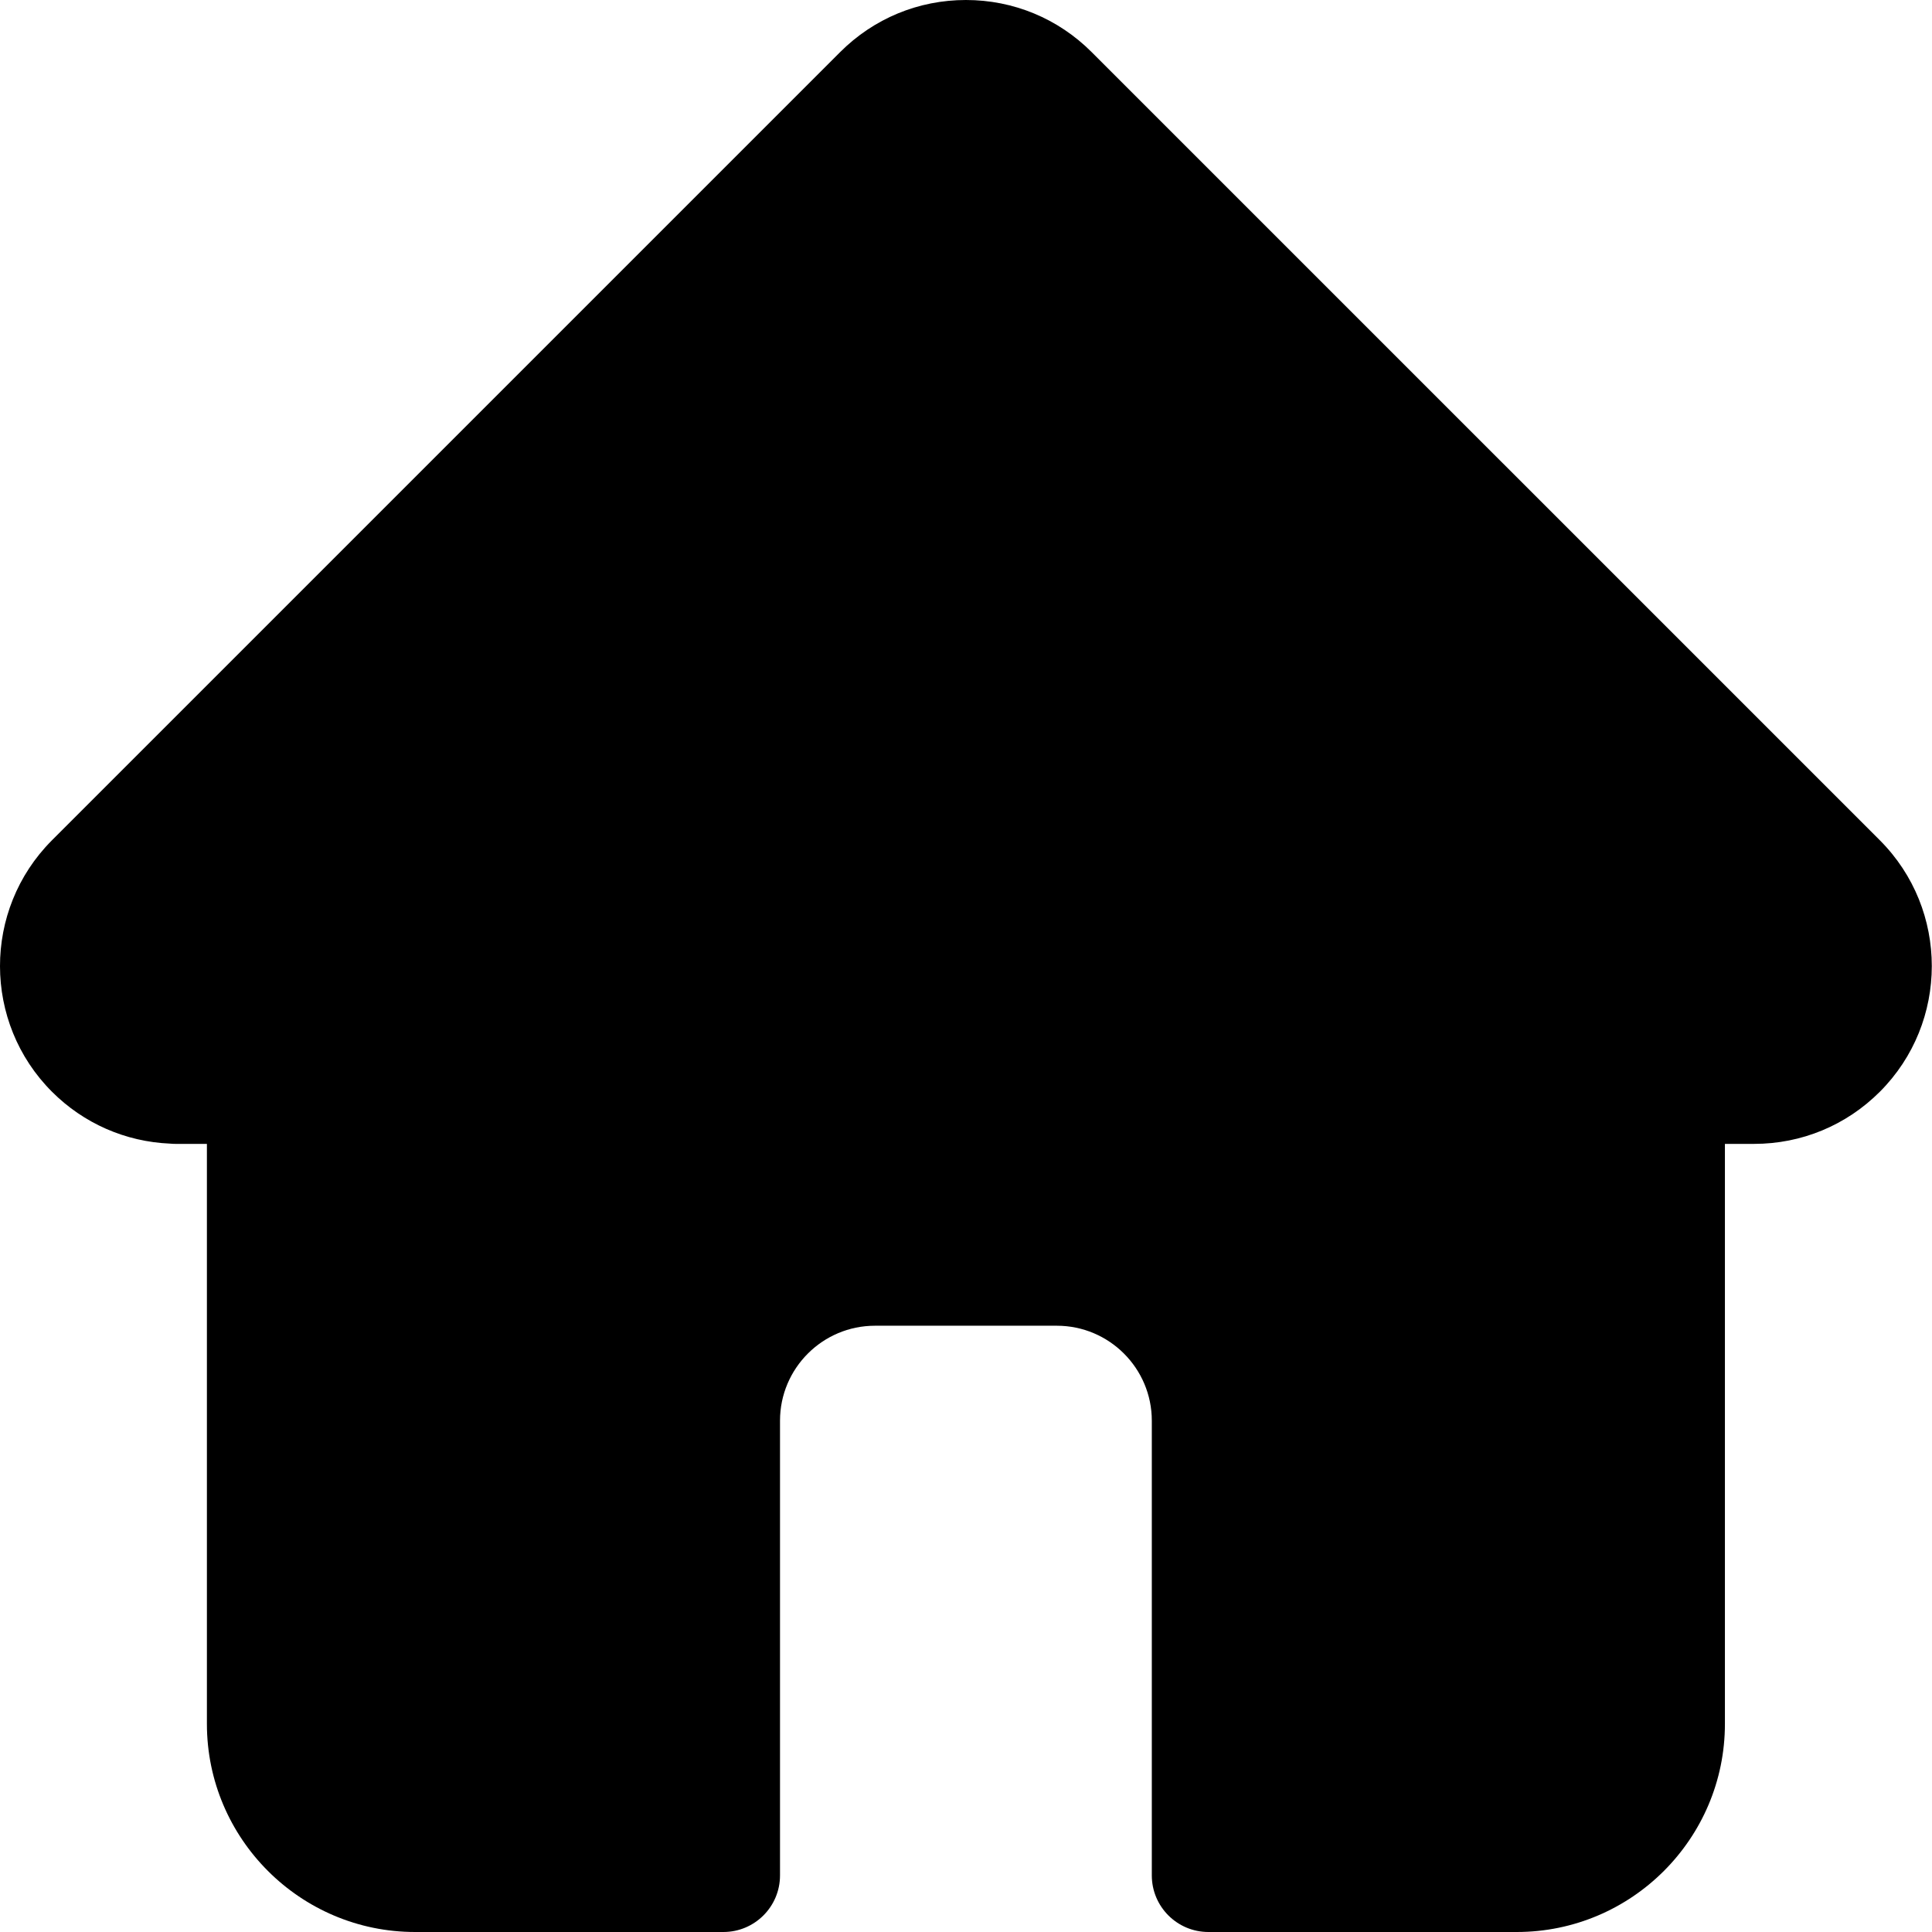
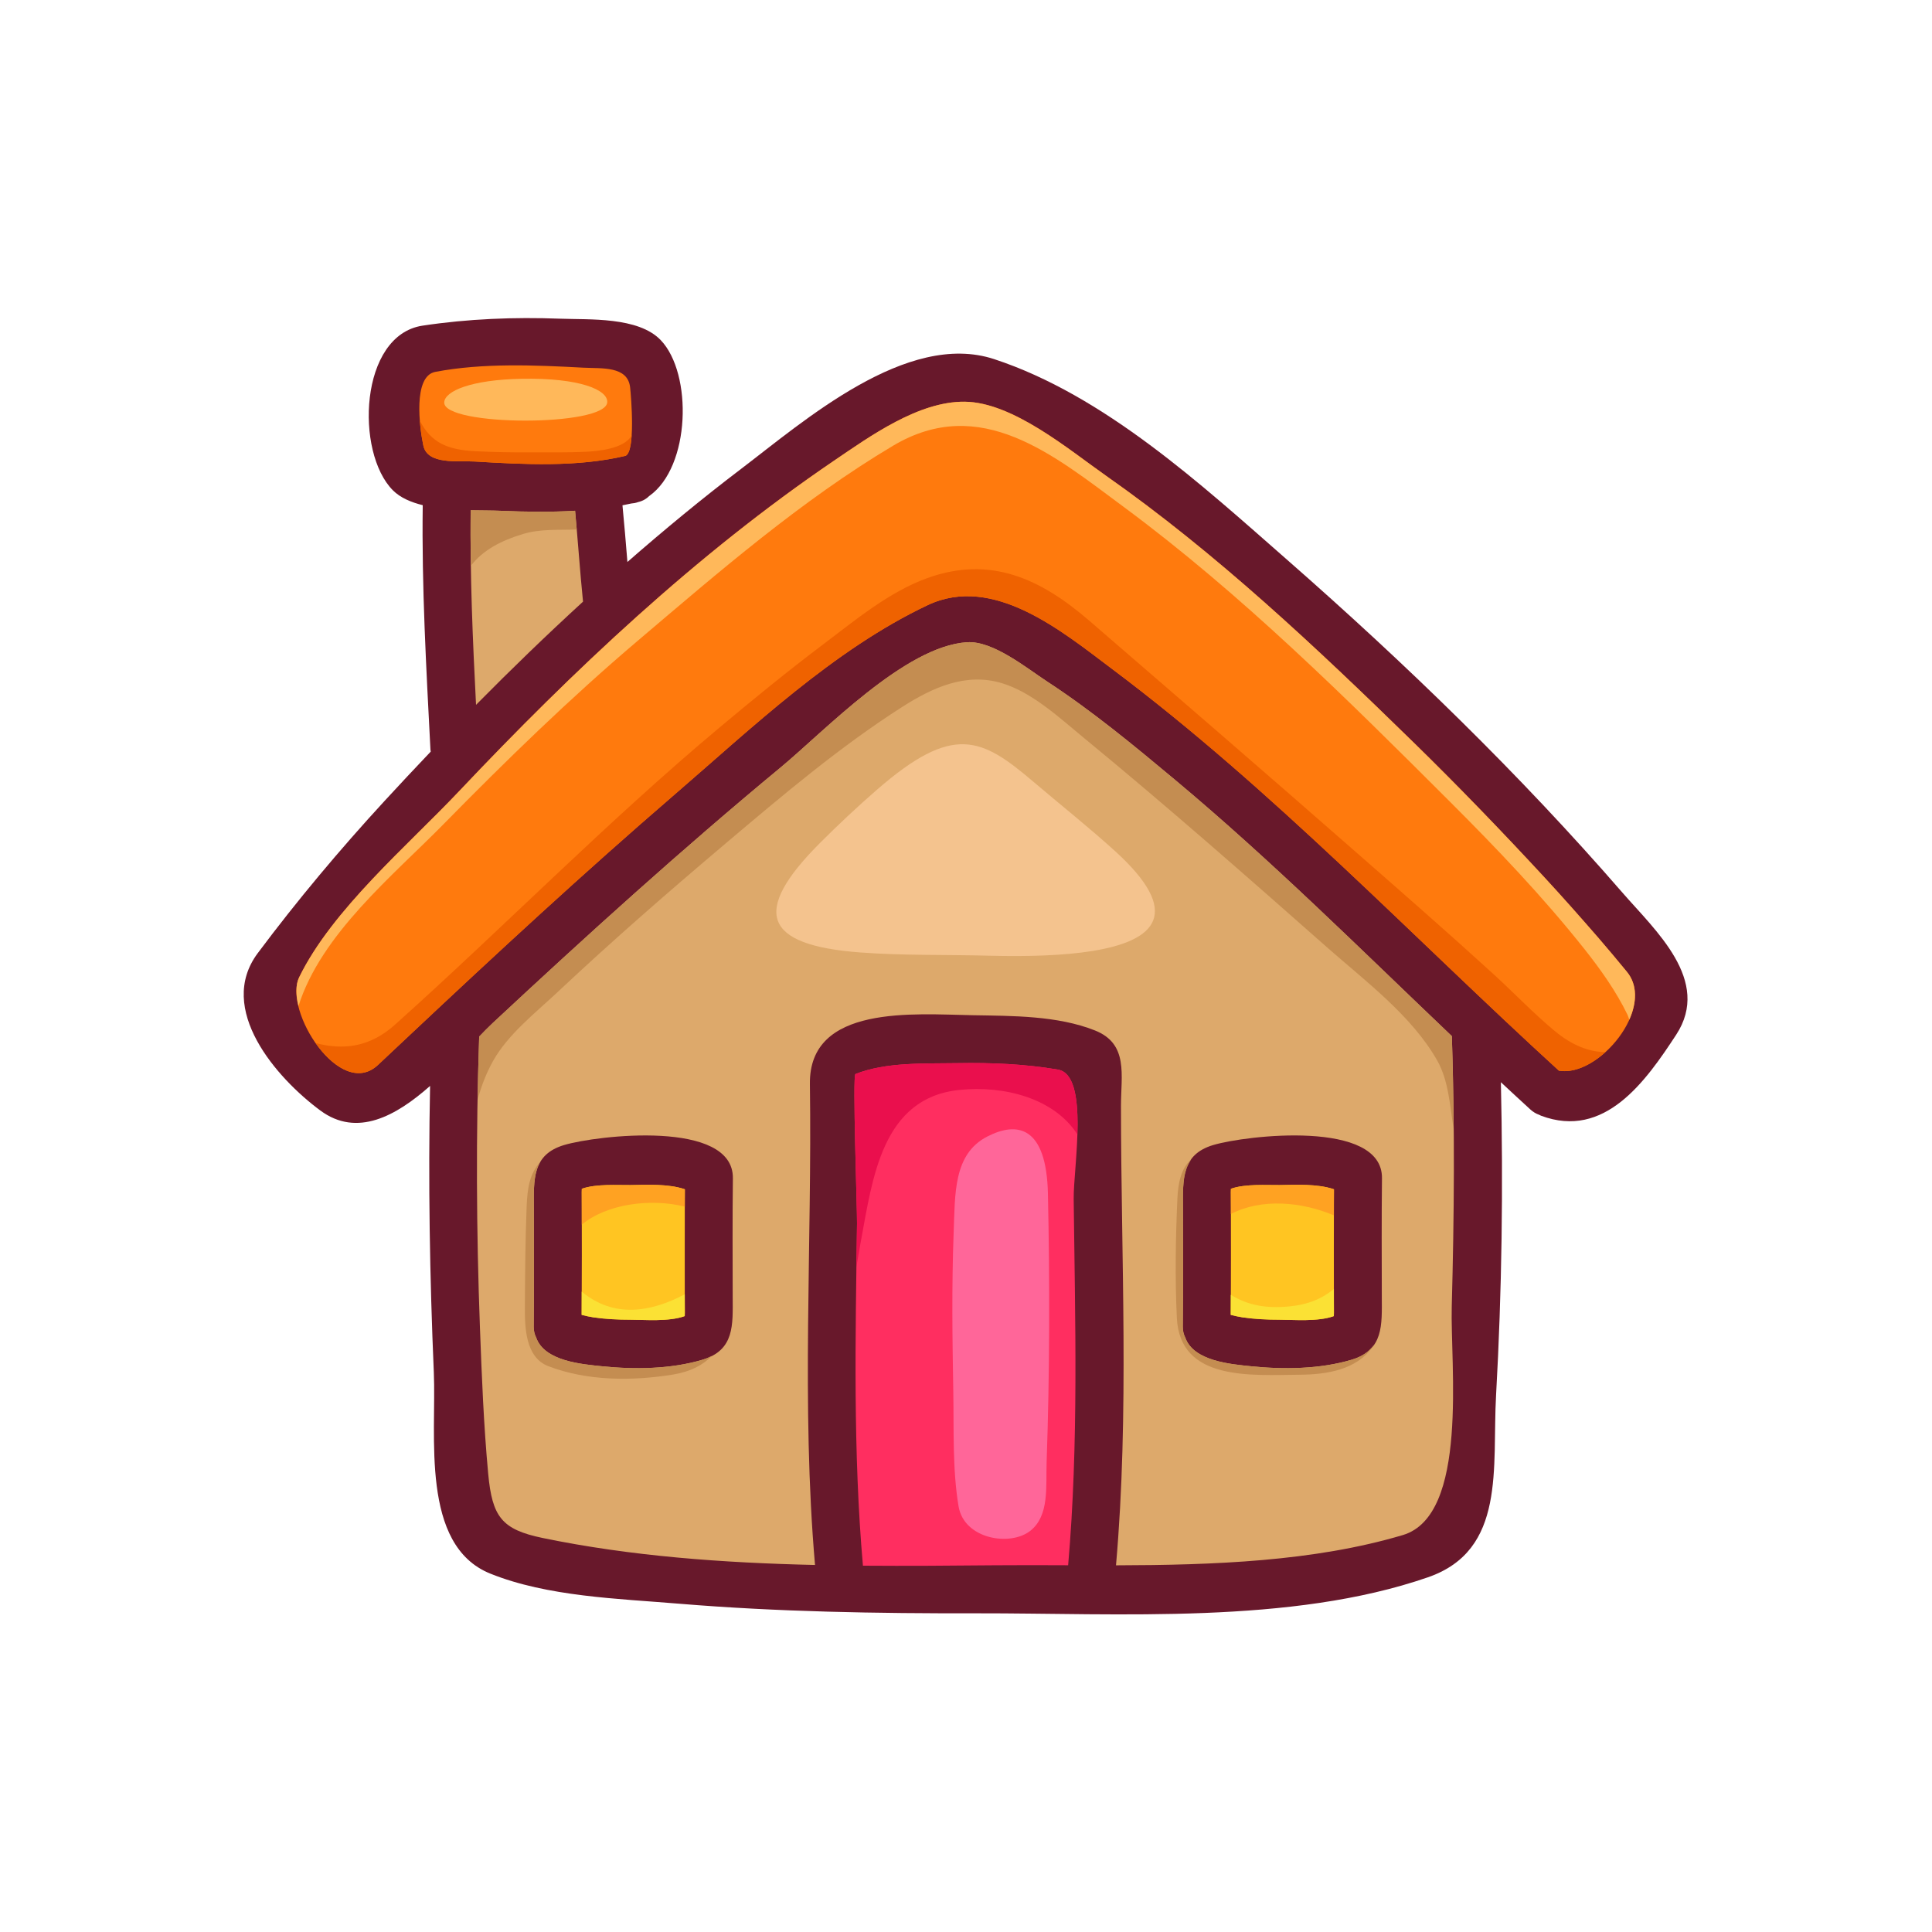
- <svg xmlns="http://www.w3.org/2000/svg" height="512pt" viewBox="0 0 512 512" width="512pt">
-   <path d="m498.195 222.695c-.012-.012-.023-.023-.035-.035l-208.855-208.848c-8.902-8.906-20.738-13.812-33.328-13.812-12.59 0-24.426 4.902-33.332 13.809l-208.746 208.742c-.07.07-.141.145-.211.215-18.281 18.387-18.25 48.219.09 66.559 8.379 8.383 19.445 13.238 31.277 13.746.48.047.965.07 1.453.07h8.324v153.699c0 30.414 24.746 55.16 55.168 55.16h81.711c8.281 0 15-6.715 15-15v-120.5c0-13.879 11.289-25.168 25.168-25.168h48.195c13.879 0 25.168 11.289 25.168 25.168v120.5c0 8.285 6.715 15 15 15h81.711c30.422 0 55.168-24.746 55.168-55.16v-153.699h7.719c12.586 0 24.422-4.902 33.332-13.809 18.359-18.371 18.367-48.254.023-66.637zm0 0" />
+ <svg xmlns="http://www.w3.org/2000/svg" id="Construction_Tool" height="512" viewBox="-70.866 -70.866 850.394 850.394" width="512">
+   <g>
+     <path d="m81.915 549.277c-.316 30.75-.898 88 48.75 108.004 68.57 22.875 158.219 18.063 222 20.25 72.141-.441 146.043 5.961 217.489-17.961 54.246-18.77 54.945-71.449 55.32-99.754.996-32.953 3.059-65.254 3.004-99.372 37.461-4.457 59.504-38.148 70.488-54.93 30.895-50.41-8.387-87.184-26.816-108.574-44.059-51-97.895-103.828-158.098-156.199-74.824-64.508-153.179-137.137-250.277-59.683-12.676-49.402-65.629-51.32-102.152-50.184-42.16-.137-89.121 1.859-103.676 50.246-9.336 28.316-5.914 69.957 18.984 92.727.289 24.258 1.441 48.316 2.648 71.844-3.148 3.367-6.281 6.75-9.398 10.137-28.238 36.207-78.402 73.051-71.27 121.461 9.051 45.738 48.652 80.504 80.98 84.09-.085 28.226 1.931 58.043 2.024 87.898z" fill="none" />
+     <g>
+       <path d="m118.439 407.116c-.852 42.035-.152 84.11 1.648 126.103 1.18 27.594-6.059 76.102 24.871 88.566 25.191 10.145 56.281 11.008 82.949 13.23 43.535 3.617 87.344 4.316 131.012 4.238 62.605-.105 138.496 4.996 198.723-15.848 34.594-11.969 28.223-48.375 30.008-80.188 2.578-45.793 3.164-91.833 2.117-137.731 4.324 4.016 8.633 8.043 12.996 12.016 1.227 1.117 2.527 1.867 3.844 2.316.277.129.516.289.813.402 28.02 10.52 46.07-15.098 59.516-35.648 15.609-23.875-9.227-45.887-23.691-62.559-45.371-52.297-95.52-100.855-147.555-146.469-37.668-33.02-80.453-72.379-128.965-88.336-38.415-12.629-83.852 27.395-111.368 48.297-17.152 13.031-33.789 26.781-50.059 40.988-.684-8.32-1.363-16.637-2.176-24.945 1.301-.234 2.586-.523 3.879-.797.953-.066 1.941-.23 3.004-.617 2.109-.496 3.691-1.465 4.891-2.672 18.227-12.871 19.137-53.887 5.078-68.602-9.902-10.359-31.496-8.965-44.285-9.449-20.195-.766-40.578.043-60.566 3.063-27.828 4.207-29.715 55.813-13.031 72.496 3.277 3.277 7.941 5.234 13.113 6.527-.488 35.984 1.555 71.738 3.398 107.676.016.285.086.523.121.793-6.855 7.211-13.66 14.461-20.375 21.766-19.672 21.391-38.371 43.664-55.762 66.941-18.379 24.605 8.238 55 27.578 69.289 16.16 11.935 33.356 2.357 48.274-10.846z" fill="#68182b" />
+       <path d="m399.291 618.105c-10.984-.043-21.789-.09-32.281.008-19.137.184-38.555.328-58.047.18-4.383-50.098-3.289-100.492-2.598-150.724.078-5.742-2.043-65.16-.699-65.688 13.594-5.387 30.855-4.535 45.215-4.793 14.625-.258 29.485.383 43.918 2.844 13.957 2.371 6.773 43.293 6.93 56.945.632 53.732 2.226 107.639-2.438 161.228z" fill="#ff2e60" />
+       <path d="m115.493 125.315c-1.746-8.066-4.668-30.609 5.238-32.496 21.023-4 43.902-2.988 65.148-1.848 8.008.43 19.582-.875 20.617 8.723.449 4.133 2.453 28.422-2.094 30.098-21.332 5.023-44.535 3.785-66.242 2.484-7.401-.441-20.823 1.563-22.667-6.961z" fill="#ff7a0d" />
+       <path d="m185.759 193.956c-16.082 14.734-31.77 29.902-47.09 45.426-1.465-28.543-2.684-57.027-2.371-85.641 4.953.09 9.637.066 13.426.23 10.699.469 21.66.625 32.543-.02 1.258 13.329 2.148 26.685 3.492 40.005z" fill="#dda96b" />
+       <path d="m60.802 359.323c14.492-29.754 47.863-58.059 70.359-81.875 50.078-52.996 104.461-104.348 164.898-145.414 16.066-10.91 37.371-26.277 57.688-26.078 21.145.211 45.833 21.086 62.086 32.492 48.703 34.156 92.695 75.672 135.16 117.148 19.77 19.309 38.957 39.203 57.723 59.484 8.199 8.867 16.195 17.918 24.113 27.031 4.199 4.848 8.293 9.789 12.379 14.734 13.145 15.938-12.555 46.645-29.906 43.551-65.172-59.523-125.621-123.496-196.508-176.699-22.156-16.625-52.344-41.898-81.317-28.211-41.371 19.551-77.52 54.176-111.824 83.727-39.551 34.086-77.902 69.57-115.949 105.324-4.734 4.445-9.457 8.898-14.199 13.348-16.723 15.704-41.765-24.07-34.703-38.562z" fill="#ff7a0d" />
+       <path d="m230.544 499.844c.016 2.34.016 4.688.027 7.035 0 .625-.02 1.078-.039 1.547-6.961 2.563-17.832 1.59-23.941 1.59-5.434 0-10.957-.25-16.336-1.051-1.719-.254-3.414-.656-5.102-1.074.059-8.754.074-17.508.082-26.254 0-6.903-.008-13.798-.027-20.7 0-2.34-.016-4.684-.02-7.031-.008-.613.02-1.055.039-1.516 6.32-2.254 15.867-1.543 21.375-1.621 6.98-.109 16.719-.66 23.984 1.852-.016 2.074-.023 4.152-.027 6.227-.027 6.766-.027 13.535-.027 20.298-.007 6.901 0 13.795.012 20.698z" fill="#ffc522" />
+       <path d="m568.138 504.215c1.082-39.673 1.383-79.353.047-119.017-40.031-38.109-79.141-77.109-121.68-112.668-18.219-15.219-36.656-30.473-56.559-43.48-8.918-5.824-23.668-17.934-35.133-17.23-27.344 1.688-62.754 39.129-82.121 55.156-43.523 36.023-85.43 73.992-126.746 112.516-1.805 1.68-3.797 3.715-5.895 5.906-1.461 42.668-1.25 85.453.336 128.11.801 21.457 1.648 42.953 3.633 64.336 1.77 18.934 5.934 24.523 23.996 28.258 38.945 8.059 79.445 10.949 119.859 11.875-6.113-70.41-1.262-141.114-2.25-211.665-.5-35.094 45.762-30.777 71.719-30.316 17.496.316 37.184.145 53.723 6.691 14.879 5.895 11.477 19.578 11.477 33.25.027 67.337 3.691 135.013-2.188 202.196 42.828-.098 87.168-1.688 126.266-13.328 29.138-8.68 20.817-75 21.516-100.59zm-316.5-4.371c.043 12.438.887 23.551-13.301 27.797-13.848 4.148-29.914 4.34-44.191 2.875-8.887-.91-25.32-2.223-28.992-12.59-.699-1.371-1.133-2.98-1.105-4.891.184-17.363.117-34.734.066-52.099-.027-12.438-.883-23.551 13.309-27.797 14.305-4.277 74.586-11.355 74.297 14.609-.2 17.364-.122 34.732-.083 52.096zm285.715 0c.035 12.438.883 23.551-13.301 27.797-13.855 4.148-29.914 4.34-44.203 2.875-8.879-.91-25.293-2.223-28.984-12.57-.707-1.379-1.137-2.992-1.113-4.91.203-17.363.125-34.734.078-52.099-.035-12.438-.883-23.551 13.301-27.797 14.313-4.285 74.582-11.355 74.297 14.609-.192 17.363-.118 34.731-.075 52.095z" fill="#dda96b" />
+       <path d="m516.26 499.844c0 2.34.016 4.688.02 7.035 0 .625-.02 1.078-.039 1.555-6.965 2.555-17.836 1.582-23.941 1.582-5.43 0-10.953-.25-16.332-1.051-1.723-.254-3.414-.656-5.109-1.074.066-8.754.078-17.508.086-26.254 0-6.903-.008-13.798-.02-20.7-.008-2.34-.016-4.684-.027-7.031 0-.613.02-1.055.039-1.516 6.32-2.254 15.867-1.543 21.379-1.621 6.98-.109 16.715-.66 23.98 1.852-.016 2.074-.02 4.152-.027 6.227-.02 6.766-.027 13.535-.027 20.298-.006 6.901-.002 13.795.018 20.698z" fill="#ffc522" />
+       <path d="m394.799 399.933c-14.434-2.461-29.293-3.102-43.918-2.844-14.359.258-31.621-.594-45.215 4.793-1.344.527.777 59.945.699 65.688-.094 6.414-.184 12.829-.277 19.247.68-3.859 1.293-7.719 2.012-11.579 5.102-27.449 9.266-62.836 43.223-66.344 20.059-2.074 41.813 3.719 52.036 19.547.428-13.883-.779-27.184-8.56-28.508z" fill="#ea0f4d" />
+       <path d="m363.654 429.417c-14.93 7.703-14.106 25.191-14.758 42.285-.883 23.423-.566 46.927-.152 70.356.281 16.465-.402 33.922 2.32 50.137 2.418 14.422 22.762 17.785 31.653 10.684 8.352-6.672 6.738-19.359 7.105-30.242 1.359-39.012 1.406-78.844.574-117.993-.633-29.942-13.547-32.032-26.742-25.227z" fill="#f69" />
+       <path d="m113.923 114.276c.336 4.395 1.016 8.457 1.57 11.039 1.844 8.523 15.266 6.52 22.668 6.961 21.707 1.301 44.91 2.539 66.242-2.484 1.691-.625 2.477-4.383 2.77-9.07-3.086 6.031-15.168 7.016-20.336 7.27-7.938.391-16.039.199-23.988.254-8.063.059-16.125-.109-24.172-.484-12.402-.572-19.797-3.673-24.754-13.486z" fill="#ef6200" />
+       <path d="m635.756 392.257c-7.191-.164-14.488-2.848-22.379-9.391-9.281-7.715-17.691-16.566-26.602-24.715-20.082-18.336-40.566-36.223-61.016-54.137-38.883-34.082-78.02-67.883-117.164-101.668-21.355-18.43-43.445-28.793-71.25-18.773-16.984 6.125-31.813 18.582-46.074 29.336-15.504 11.688-30.535 23.98-45.414 36.438-49.652 41.574-94.781 87.738-142.922 130.867-11.027 9.875-22.715 11.258-34.863 8.031 7.516 10.734 18.613 17.922 27.434 9.641 4.742-4.449 9.465-8.902 14.199-13.348 38.047-35.754 76.398-71.238 115.949-105.324 34.305-29.551 70.453-64.176 111.824-83.727 28.973-13.688 59.161 11.586 81.317 28.211 70.887 53.203 131.336 117.176 196.508 176.699 6.472 1.157 14.105-2.406 20.453-8.14z" fill="#ef6200" />
+       <path d="m158.767 95.862c-22.227.402-33.875 5.395-34.098 10.379-.496 10.59 71.297 10.863 71.758-.102.238-5.382-11.977-10.742-37.66-10.277z" fill="#ffb85a" />
+       <path d="m632.83 342.112c-7.918-9.113-15.914-18.164-24.113-27.031-18.766-20.281-37.953-40.176-57.723-59.484-42.465-41.477-86.457-82.992-135.16-117.148-16.254-11.406-40.941-32.281-62.086-32.492-20.316-.199-41.621 15.168-57.688 26.078-60.438 41.066-114.82 92.418-164.898 145.414-22.496 23.816-55.867 52.121-70.359 81.875-1.582 3.246-1.484 7.781-.297 12.652 9.984-31.738 41.66-57.469 63.789-80.004 27.492-27.996 55.613-55.387 85.539-80.789 35.621-30.246 72.195-61.957 112.457-85.891 38.43-22.844 70.598 4.109 101.5 27 51.773 38.328 97.973 84.188 143.477 129.645 20.711 20.691 41.027 41.938 59.234 64.891 7.164 9.039 13.957 18.563 19 28.965.34.703.504 1.449.789 2.168 3.309-7.43 3.742-15.262-1.082-21.113-4.086-4.947-8.18-9.888-12.379-14.736z" fill="#ffb85a" />
+       <path d="m230.56 460.245c0-.469 0-.93 0-1.398.004-2.074.012-4.152.027-6.227-7.266-2.512-17.004-1.961-23.984-1.852-5.508.078-15.055-.633-21.375 1.621-.02.461-.047.902-.039 1.516.004 2.348.02 4.691.02 7.031.012 2.406.004 4.82.012 7.227 10.948-9.086 30.19-11.715 45.339-7.918z" fill="#ffa222" />
+       <path d="m516.295 452.62c-7.266-2.512-17-1.961-23.98-1.852-5.512.078-15.059-.633-21.379 1.621-.02.461-.039.902-.039 1.516.012 2.348.02 4.691.027 7.031v2.547c13.461-6.969 30.93-5.445 45.336.594 0-1.75 0-3.488.008-5.23.007-2.075.011-4.153.027-6.227z" fill="#ffa222" />
+       <path d="m190.255 508.965c5.379.801 10.902 1.051 16.336 1.051 6.109 0 16.98.973 23.941-1.59.02-.469.039-.922.039-1.547-.012-2.348-.012-4.695-.027-7.035 0-.336 0-.672 0-1.008-14.969 7.922-31.27 10.598-45.363-1.18-.008 3.414 0 6.82-.027 10.234 1.687.419 3.382.821 5.101 1.075z" fill="#fbe134" />
+       <path d="m475.967 508.965c5.379.801 10.902 1.051 16.332 1.051 6.105 0 16.977.973 23.941-1.582.02-.477.039-.93.039-1.555-.004-2.348-.02-4.695-.02-7.035 0-1.121 0-2.234 0-3.355-5.094 4.227-11.184 6.875-19.793 7.699-9.777.938-17.918-.375-25.582-5.137-.008 2.949-.008 5.895-.027 8.84 1.695.418 3.387.82 5.11 1.074z" fill="#fbe134" />
+       <g fill="#c48d51">
+         <path d="m225.443 534.148c7.695-1.254 13.145-4.207 17.039-8.203-1.23.633-2.563 1.223-4.145 1.695-13.848 4.148-29.914 4.34-44.191 2.875-8.887-.91-25.32-2.223-28.992-12.59-.699-1.371-1.133-2.98-1.105-4.891.184-17.363.117-34.734.066-52.099-.016-7.809-.352-15.094 2.914-20.484-4.793 5.344-5.758 11.516-6.094 19.859-.59 14.727-.684 29.485-.77 44.224-.047 8.75.211 22.02 10.238 25.902 17.098 6.619 37.165 6.627 55.04 3.712z" />
+         <path d="m174.693 365.694c24.027-22.578 48.918-44.246 74.094-65.523 24.805-20.969 49.898-42.246 77.301-59.77 13.387-8.555 28.043-15.363 43.989-10.578 13.453 4.039 25.66 15.496 36.195 24.152 36.32 29.84 71.684 60.973 106.918 92.086 16.848 14.871 37.469 30.211 48.602 49.965 5.008 8.887 5.551 20.082 7.164 29.941-.105-13.59-.309-27.184-.77-40.77-40.031-38.109-79.141-77.109-121.68-112.668-18.219-15.219-36.656-30.473-56.559-43.48-8.918-5.824-23.668-17.934-35.133-17.23-27.344 1.688-62.754 39.129-82.121 55.156-43.523 36.023-85.43 73.992-126.746 112.516-1.805 1.68-3.797 3.715-5.895 5.906-.316 9.219-.512 18.441-.676 27.672 1.602-5.754 3.695-11.367 6.664-16.719 6.617-11.949 18.832-21.421 28.653-30.656z" />
+         <path d="m136.298 153.741c-.094 8.152-.027 16.293.102 24.43 5.223-6.844 13.277-11.09 22.973-14.004 7.762-2.332 15.801-1.66 23.605-1.977-.234-2.75-.445-5.496-.711-8.238-10.883.645-21.844.488-32.543.02-3.789-.164-8.473-.141-13.426-.231z" />
+         <path d="m447.385 456.554c-.793 17.48-1.082 35.177-.246 52.657 1.34 27.934 32.742 25.199 54.266 25.023 11.844-.105 24.75-2.152 31.969-12.277.141-.195.199-.48.332-.684-1.98 2.73-4.934 4.957-9.652 6.367-13.855 4.148-29.914 4.34-44.203 2.875-8.879-.91-25.293-2.223-28.984-12.57-.707-1.379-1.137-2.992-1.113-4.91.203-17.363.125-34.734.078-52.099-.02-8.285-.305-15.93 3.637-21.402-4.436 3.711-5.784 10.363-6.084 17.02z" />
+       </g>
+       <path d="m420.013 303.827c-11.66-10.59-24.031-20.395-36.031-30.605-22.84-19.438-35.25-25.719-68.891 3.555-8.594 7.48-16.961 15.32-24.98 23.348-30.523 30.52-24.785 45.008 17.422 48.227 18.871 1.43 37.781.934 56.676 1.438 17.203.453 33.063-.035 45.594-2.039 28.601-4.561 39.867-16.982 10.21-43.924z" fill="#f4c38e" />
+     </g>
+   </g>
</svg>
